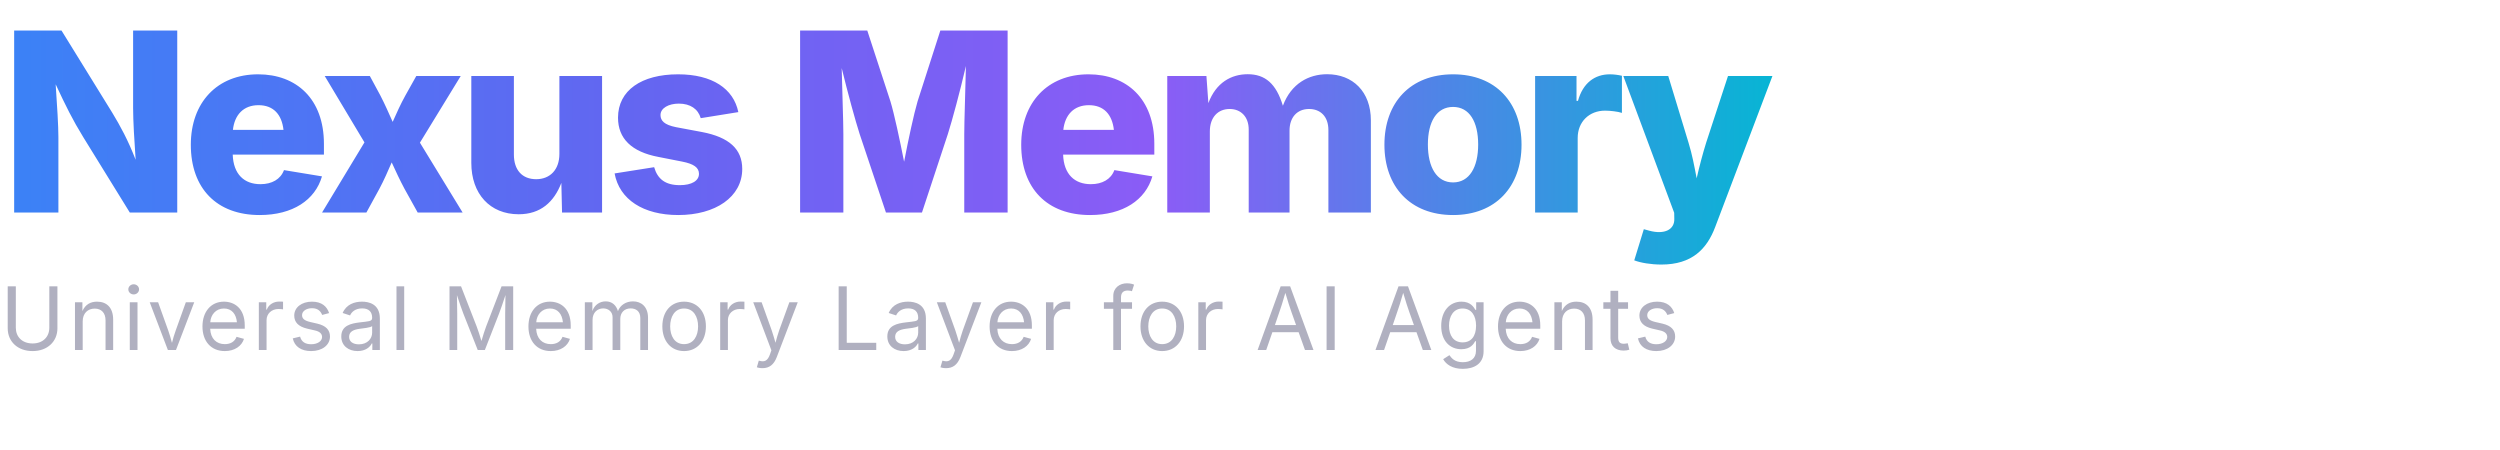
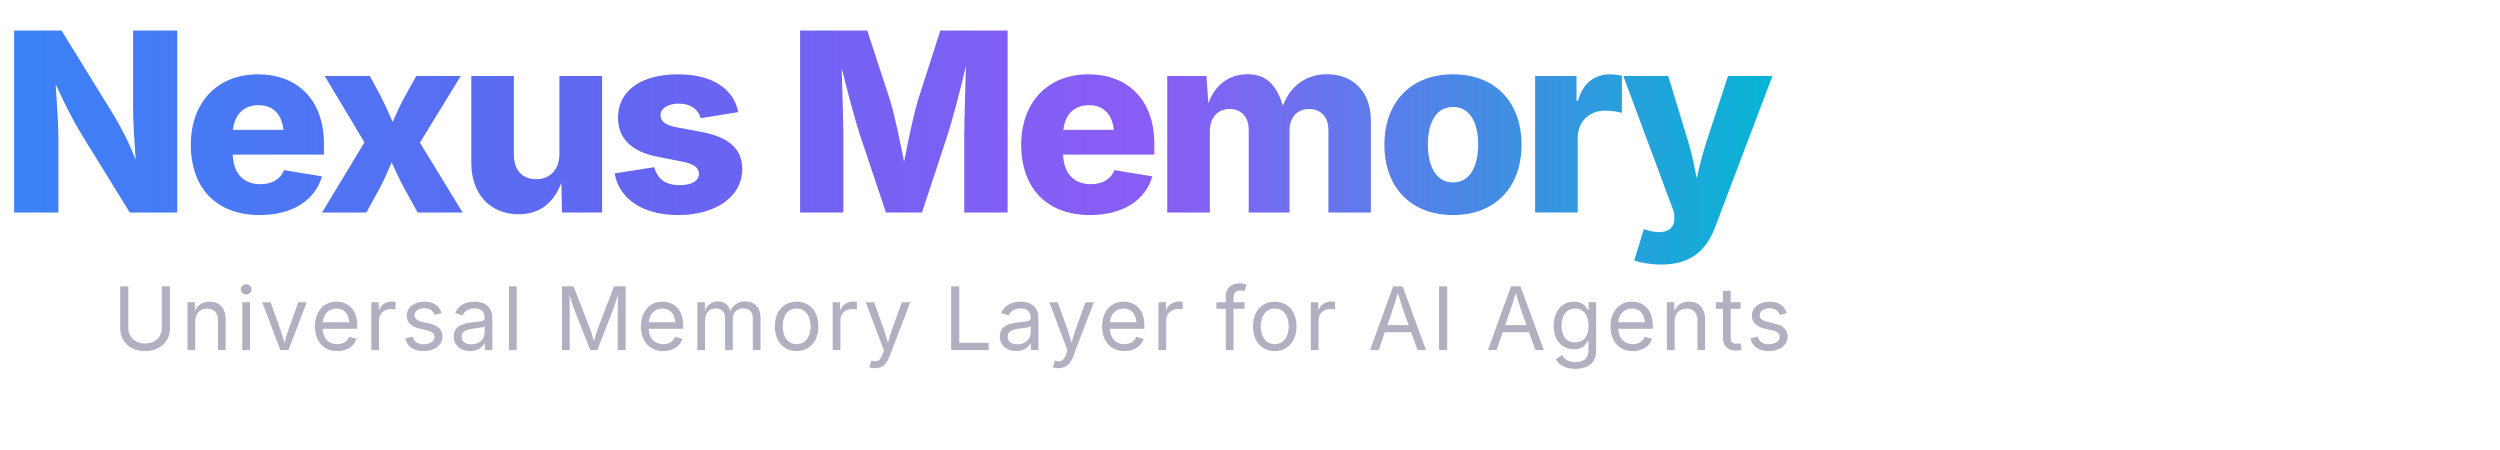
<svg xmlns="http://www.w3.org/2000/svg" viewBox="0 0 400 72" width="400" height="72">
  <defs>
    <linearGradient id="g" x1="0%" y1="0%" x2="100%" y2="0%">
      <stop offset="0%" stop-color="#3b82f6" />
      <stop offset="35%" stop-color="#6366f1" />
      <stop offset="65%" stop-color="#8b5cf6" />
      <stop offset="100%" stop-color="#06b6d4" />
    </linearGradient>
  </defs>
  <text x="0" y="34" font-family="Inter, -apple-system, BlinkMacSystemFont, sans-serif" font-size="40" font-weight="800" fill="url(#g)" letter-spacing="-1.5">Nexus Memory</text>
-   <text x="0" y="56" font-family="Inter, -apple-system, BlinkMacSystemFont, sans-serif" font-size="14" fill="#b0b0c0" letter-spacing="0.5">Universal Memory Layer for AI Agents</text>
+   <text x="18" y="56" font-family="Inter, -apple-system, BlinkMacSystemFont, sans-serif" font-size="14" fill="#b0b0c0" letter-spacing="0.5">Universal Memory Layer for AI Agents</text>
</svg>
